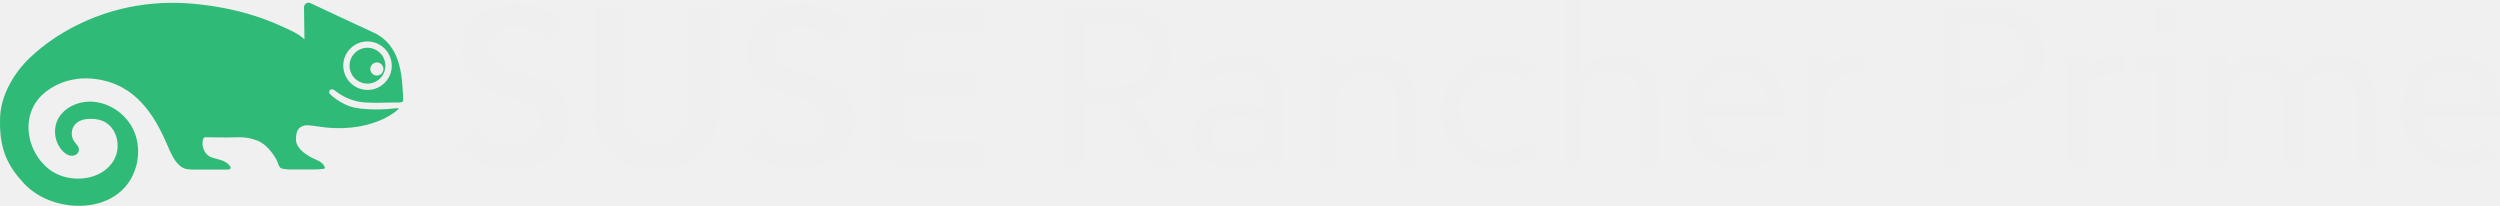
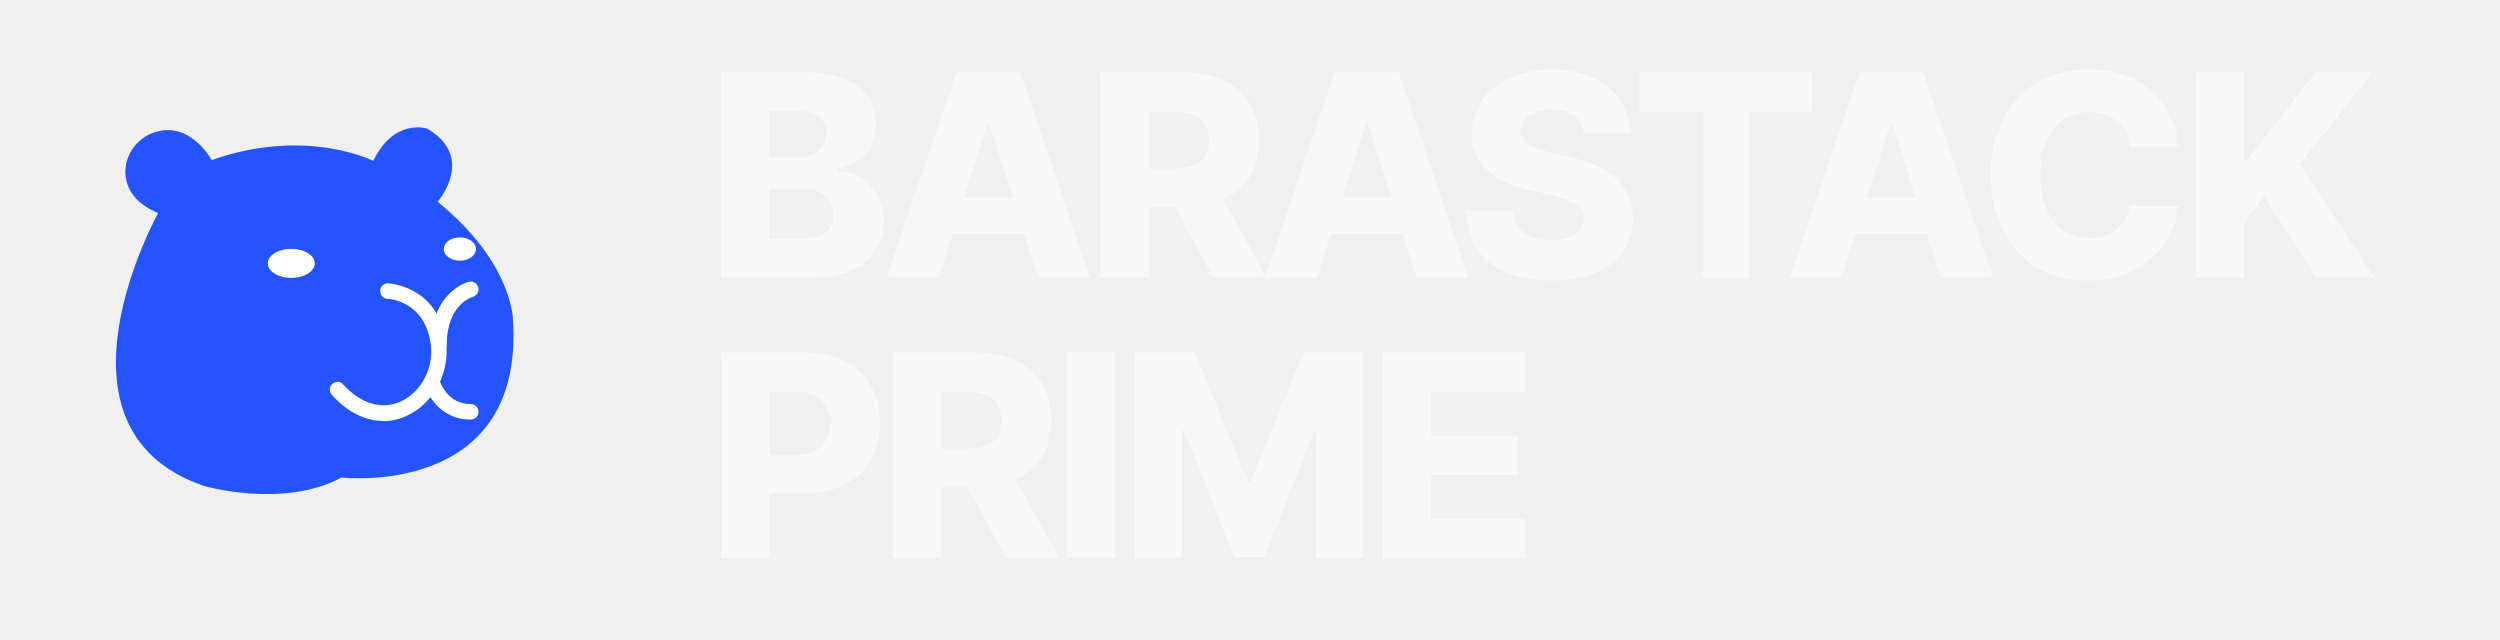
- <svg xmlns="http://www.w3.org/2000/svg" id="Layer_2" viewBox="0 0 439.57 36.19">
+ <svg xmlns="http://www.w3.org/2000/svg" id="Layer_1" data-name="Layer 1" viewBox="0 0 129 33">
  <defs>
-     <style>.cls-1{fill:#30ba78;}.cls-2{fill:#efefef;}</style>
+     <style>
+       .cls-1 {
+         fill: #fff;
+       }
+ 
+       .cls-2 {
+         fill: none;
+       }
+ 
+       .cls-3 {
+         fill: #2354ff;
+       }
+ 
+       .cls-4 {
+         fill: #f8f8f8;
+       }
+     </style>
  </defs>
-   <g id="Layer_1-2">
-     <g id="Layer_1-3">
-       <path class="cls-1" d="M67.08,11.32c-.45-.46-1.18-.46-1.63,0-.5.5-.44,1.37.18,1.78.38.25.89.25,1.27,0,.62-.41.68-1.28.18-1.78M65.59,7.4c-3.08-.72-5.85,2.04-5.12,5.12.37,1.57,1.61,2.81,3.18,3.18,3.08.72,5.85-2.05,5.12-5.12-.37-1.57-1.61-2.81-3.18-3.18M45.26,24.73c-2.01-.74-2.78-.59-5.35-.56-1.78.02-1.84-.04-3.87-.04-.63,0-.86,3,1.41,3.63.99.27,2.07.45,2.81,1.21.33.34.52.85-.25.85h-5.63c-.99,0-1.92.02-2.67-.61-1.14-.96-1.67-2.28-2.24-3.6-.59-1.36-1.23-2.71-1.97-3.99-1.49-2.56-3.45-4.87-6.09-6.28-3.29-1.77-8.88-2.64-13.31.76-4.66,3.58-3.66,10.29.42,13.57,1.61,1.3,3.71,1.84,5.78,1.72,4.03-.24,7.01-3.21,6.27-6.87-.25-1.23-.96-2.38-2.04-3.02-.77-.45-1.67-.61-2.56-.61-.95,0-1.97.2-2.65.86-.81.78-.94,2.17-.29,3.1.36.51.94.94.84,1.61-.07.45-.44.79-.89.89-.76.17-1.45-.26-1.96-.79-1.31-1.35-1.72-3.5-1-5.24.94-2.28,3.57-3.53,6.03-3.45,3.18.11,6.17,2.2,7.47,5.1,1.3,2.9.91,6.46-.88,9.08-3.99,5.83-13.84,5.14-18.41.22C1.36,29.19-.2,26.19.02,20.62c.15-3.94,2.43-7.82,5.32-10.55C10.06,5.63,16.28,2.59,22.6,1.28c3.84-.79,7.81-.98,11.71-.59,3.44.34,6.86.97,10.16,2,1.64.51,3.25,1.12,4.81,1.83,1.38.63,3.18,1.32,4.25,2.41,0-1.98-.08-4.15-.08-5.66,0-.58.61-.97,1.13-.72,2.24,1.04,7.53,3.54,11.07,5.16,4.74,2.16,5.07,7.27,5.24,11.79,0,.1,0,.21-.04.29-.15.31-.95.23-1.24.23-.57,0-1.42,0-1.99.03-1.13.05-2.23.03-3.36-.03-2.09-.1-4.11-1.03-5.47-2.17-.13-.11-.57-.24-.78-.02-.21.22-.14.57-.02.68.78.78,1.62,1.29,2.6,1.8,1.24.64,2.6.8,3.97.88,1.47.09,2.95.07,4.42-.09,1.23-.12,1.54-.21.33.69-1.06.79-2.3,1.36-3.55,1.78-1.79.61-3.69.91-5.58.96-1.15.03-2.29-.03-3.43-.18-.59-.07-1.17-.18-1.76-.24-.48-.05-.98-.14-1.45-.04-.43.09-.83.33-1.11.68-.37.49-.5,1.83-.29,2.41.42,1.13,1.34,1.78,2.3,2.36,1.05.62,2.43.84,2.7,2.03.06.25-2.18.26-2.43.25h-2.97s-1.62.04-2.24-.19c-.02,0-.04-.02-.06-.02-.34-.18-.49-.64-.61-.99-.17-.49-.46-.98-.81-1.48-.67-.96-1.7-2-2.78-2.4M67.76,11.55c0,1.74-1.41,3.15-3.15,3.15s-3.15-1.41-3.15-3.15,1.41-3.15,3.15-3.15,3.15,1.41,3.15,3.15" />
+   <g>
+     <g>
+       <path class="cls-4" d="M37.22,3.73h4.38c2.37,0,3.6,1.08,3.6,2.7,0,1.22-.82,2.05-1.98,2.29v.1c1.27.06,2.39,1.03,2.39,2.56,0,1.71-1.33,2.96-3.68,2.96h-4.72V3.73ZM42.65,6.9c0-.72-.54-1.17-1.44-1.17h-1.51v2.39h1.48c.85,0,1.46-.45,1.46-1.22ZM43.01,11.1c0-.83-.62-1.36-1.61-1.36h-1.68v2.58h1.64c1.14,0,1.66-.45,1.66-1.22Z" />
+       <path class="cls-4" d="M45.75,14.34l3.6-10.61h3.31l3.59,10.61h-2.68l-.72-2.27h-3.69l-.72,2.27h-2.7ZM52.25,10.17l-1.2-3.81h-.09l-1.2,3.81h2.49Z" />
+       <path class="cls-4" d="M56.78,3.73h4.34c2.39,0,3.85,1.35,3.85,3.52,0,1.46-.67,2.5-1.83,3.03l2.21,4.06h-2.74l-1.95-3.65h-1.39v3.65h-2.49V3.73ZM60.59,8.7c1.17,0,1.8-.45,1.8-1.45s-.63-1.49-1.8-1.49h-1.32v2.94h1.32Z" />
+       <path class="cls-4" d="M65.27,14.34l3.6-10.61h3.31l3.59,10.61h-2.68l-.72-2.27h-3.69l-.72,2.27h-2.7ZM71.78,10.17l-1.2-3.81h-.09l-1.2,3.81h2.49Z" />
+       <path class="cls-4" d="M80.06,5.65c-1.01,0-1.52.44-1.54,1.04-.01.66.63.98,1.58,1.19l.92.22c2.04.45,3.22,1.46,3.24,3.16-.01,2.01-1.57,3.22-4.2,3.22s-4.35-1.2-4.39-3.63h2.4c.06,1.03.82,1.55,1.96,1.55,1.05,0,1.68-.47,1.7-1.14-.01-.62-.56-.94-1.73-1.2l-1.11-.26c-1.83-.42-2.94-1.33-2.94-2.93-.01-1.96,1.73-3.28,4.13-3.28s4.01,1.33,4.04,3.3h-2.4c-.06-.78-.63-1.23-1.66-1.23Z" />
+       <path class="cls-4" d="M84.59,3.73h8.92v2.04h-3.22v8.57h-2.48V5.77h-3.22v-2.04Z" />
+       <path class="cls-4" d="M92.34,14.34l3.6-10.61h3.31l3.59,10.61h-2.68l-.72-2.27h-3.69l-.72,2.27h-2.7ZM98.84,10.17l-1.2-3.81h-.09l-1.2,3.81h2.49Z" />
+       <path class="cls-4" d="M107.81,5.79c-1.57,0-2.52,1.19-2.52,3.25s.98,3.25,2.5,3.25c1.14,0,1.93-.62,2.12-1.66h2.52c-.21,1.9-1.82,3.85-4.69,3.85s-5.01-1.96-5.01-5.45,2.18-5.45,5.01-5.45c2.55,0,4.42,1.44,4.69,3.97h-2.52c-.15-1.08-.92-1.77-2.11-1.77Z" />
+       <path class="cls-4" d="M113.29,3.73h2.49v4.53h.15l3.56-4.53h2.96l-3.79,4.73,3.85,5.87h-2.99l-2.68-4.2-1.05,1.3v2.9h-2.49V3.73Z" />
    </g>
-     <path class="cls-2" d="M80.39,25.52l3.04-3.04c2.16,2.2,4.16,3.12,6.52,3.12,3.16,0,5.04-1.6,5.04-3.96,0-6.44-13.96-2.8-13.96-12.48,0-5.2,3.88-8.52,9.76-8.52,3.6,0,6.6,1.4,8.48,3.52l-3.12,3.12c-1.6-1.64-3.24-2.48-5.36-2.48-2.96,0-4.88,1.52-4.88,3.88,0,6.08,14.08,2.12,14.08,12.24,0,5.36-4.12,8.84-10.2,8.84-4.2,0-7.24-1.68-9.4-4.24Z" />
-     <path class="cls-2" d="M104.47,19.52V1.2h4.92v17.92c0,4.08,2.36,6.08,5.96,6.08s5.92-2,5.92-6.08V1.2h4.92v18.32c0,6.84-4.32,10.24-10.84,10.24s-10.88-3.4-10.88-10.24Z" />
-     <path class="cls-2" d="M130.67,25.52l3.04-3.04c2.16,2.2,4.16,3.12,6.52,3.12,3.16,0,5.04-1.6,5.04-3.96,0-6.44-13.96-2.8-13.96-12.48,0-5.2,3.88-8.52,9.76-8.52,3.6,0,6.6,1.4,8.48,3.52l-3.12,3.12c-1.6-1.64-3.24-2.48-5.36-2.48-2.96,0-4.88,1.52-4.88,3.88,0,6.08,14.08,2.12,14.08,12.24,0,5.36-4.12,8.84-10.2,8.84-4.2,0-7.24-1.68-9.4-4.24Z" />
-     <path class="cls-2" d="M154.43,24.52V5.88c0-2.72,1.96-4.68,4.68-4.68h13.6v4.48h-11.96c-.84,0-1.48.64-1.48,1.44v5.88h12.6v4.28h-12.6v6c0,.8.64,1.44,1.48,1.44h11.96v4.48h-13.6c-2.72,0-4.68-1.96-4.68-4.68Z" />
-     <path class="cls-2" d="M187.51,1.2h9c5.64,0,9.4,2.88,9.4,8.36,0,4.72-2.52,7.32-6.52,8.12l7.36,11.52h-3.96l-7-11.24h-4.88v11.24h-3.4V1.2ZM196.35,15.04c3.64,0,6.08-1.68,6.08-5.4,0-3.52-2.44-5.52-6.08-5.52h-5.44v10.92h5.44Z" />
-     <path class="cls-2" d="M222.91,27.28c-1.08,1.52-2.96,2.32-5.68,2.32-4.56,0-7.4-2.28-7.4-5.68s2.8-5.96,7.76-5.96c2.08,0,3.72.48,4.92,1.32v-2.52c0-2.88-1.48-4.28-4.48-4.28-2,0-4.36.76-6.04,2.28l-1.52-2.2c1.72-1.96,4.72-3,7.68-3,4.48,0,7.56,2.4,7.56,7.16v6.16c0,2.12,0,4.2.12,6.32h-2.92v-1.92ZM217.83,27.16c2.88,0,4.68-1.28,4.68-3.32s-1.76-3.28-4.68-3.28-4.76,1.28-4.76,3.28,1.88,3.32,4.76,3.32Z" />
-     <path class="cls-2" d="M231.99,9.96h3.12v3.04c1.56-2.64,4.32-3.44,6.36-3.44,4.32,0,7.28,2.8,7.28,8.32v11.32h-3.2v-10.84c0-4.12-2.08-5.84-4.88-5.84-2.96,0-5.44,2.04-5.44,5.88v10.8h-3.24V9.96Z" />
-     <path class="cls-2" d="M253.51,19.8v-.48c0-5.76,4.2-9.76,9.88-9.76,2.76,0,5.2,1.08,6.76,2.96l-2,2c-1.2-1.28-2.8-1.96-4.76-1.96-3.84,0-6.68,2.68-6.68,6.76v.48c0,4.08,2.84,6.8,6.72,6.8,1.92,0,3.52-.6,4.84-1.92l1.96,1.96c-1.6,1.88-4.08,2.96-6.84,2.96-5.72,0-9.88-4.04-9.88-9.8Z" />
-     <path class="cls-2" d="M274.87,0h3.12v13c1.56-2.64,4.32-3.44,6.36-3.44,4.32,0,7.28,2.8,7.28,8.32v11.32h-3.2v-10.84c0-4.12-2.08-5.84-4.88-5.84-2.96,0-5.44,2.04-5.44,5.88v10.8h-3.24V0Z" />
-     <path class="cls-2" d="M296.39,19.68v-.4c0-5.56,3.6-9.72,9-9.72s8.92,4.36,8.16,11h-13.92c.36,3.56,2.8,6.08,6.56,6.08,2,0,3.56-.48,4.72-1.52l1.84,2c-1.48,1.6-3.92,2.48-6.72,2.48-5.72,0-9.64-4.04-9.64-9.92ZM310.47,17.92c-.04-3.52-2.08-5.56-5.04-5.56-3.24,0-5.32,2.2-5.76,5.56h10.8Z" />
-     <path class="cls-2" d="M317.75,9.96h3.16v3.08c.92-2.44,2.96-3.16,5.32-3.16h1.64v3.2h-1.92c-3.12,0-4.96,1.52-4.96,4.72v11.4h-3.24V9.96Z" />
-     <path class="cls-2" d="M341.47,1.2h8.68c5.6,0,9.36,3.12,9.36,8.44s-3.76,8.4-9.36,8.4h-5.28v11.16h-3.4V1.2ZM350.31,15.16c3.48,0,5.84-2.16,5.84-5.52s-2.36-5.48-5.84-5.48h-5.44v11h5.44Z" />
-     <path class="cls-2" d="M363.47,9.96h3.16v3.08c.92-2.44,2.96-3.16,5.32-3.16h1.64v3.2h-1.92c-3.12,0-4.96,1.52-4.96,4.72v11.4h-3.24V9.96Z" />
-     <path class="cls-2" d="M379.03,12.76h-3.72v-2.8h6.92v19.24h-3.2V12.76ZM378.91,1.08h3.52v4.64h-3.52V1.08Z" />
-     <path class="cls-2" d="M388.59,9.96h3.12v3c1.48-2.56,3.96-3.4,6.08-3.4,2.8,0,4.96,1.24,6.08,3.76,1.6-2.88,4.48-3.76,6.6-3.76,4.2,0,7.08,2.68,7.08,8.2v11.44h-3.2v-11.04c0-3.96-1.84-5.64-4.64-5.64s-5,2-5,5.64v11.04h-3.24v-11.04c0-3.96-1.84-5.64-4.6-5.64s-5.04,2-5.04,5.64v11.04h-3.24V9.96Z" />
-     <path class="cls-2" d="M422.31,19.68v-.4c0-5.56,3.6-9.72,9-9.72s8.92,4.36,8.16,11h-13.92c.36,3.56,2.8,6.08,6.56,6.08,2,0,3.56-.48,4.72-1.52l1.84,2c-1.48,1.6-3.92,2.48-6.72,2.48-5.72,0-9.64-4.04-9.64-9.92ZM436.39,17.92c-.04-3.52-2.08-5.56-5.04-5.56-3.24,0-5.32,2.2-5.76,5.56h10.8Z" />
+     <g>
+       <path class="cls-4" d="M37.22,18.19h4.34c2.39,0,3.85,1.49,3.85,3.65s-1.49,3.63-3.93,3.63h-1.77v3.33h-2.49v-10.61ZM41.03,23.49c1.17,0,1.8-.66,1.8-1.66s-.63-1.62-1.8-1.62h-1.32v3.28h1.32Z" />
+       <path class="cls-4" d="M46.07,18.19h4.34c2.39,0,3.85,1.35,3.85,3.52,0,1.46-.67,2.5-1.83,3.03l2.21,4.06h-2.74l-1.95-3.65h-1.39v3.65h-2.49v-10.61ZM49.88,23.15c1.17,0,1.8-.45,1.8-1.45s-.63-1.49-1.8-1.49h-1.32v2.94h1.32Z" />
+       <path class="cls-4" d="M57.55,28.79h-2.49v-10.61h2.49v10.61Z" />
+       <path class="cls-4" d="M61.66,18.19l2.74,6.68h.12l2.74-6.68h3.09v10.61h-2.43v-6.59h-.09l-2.58,6.53h-1.58l-2.58-6.56h-.09v6.62h-2.43v-10.61h3.09Z" />
+       <path class="cls-4" d="M71.35,18.19h7.34v2.04h-4.85v2.24h4.47v2.04h-4.47v2.26h4.86v2.04h-7.35v-10.61Z" />
+     </g>
+   </g>
+   <g>
+     <rect class="cls-2" width="32.51" height="32.51" />
+     <path class="cls-3" d="M8.17,10.98s-6.23,11.14,2.34,14.09c0,0,4.08,1.2,7.11-.43,0,0,9.43,1.09,8.85-8.1,0,0,.04-2.94-3.89-6.13,0,0,2-2.28-.53-3.77,0,0-1.7-.58-2.79,1.66,0,0-3.46-1.76-8.34-.04,0,0-.99-1.86-2.7-1.5-1.07.22-1.85,1.22-1.74,2.3.07.68.47,1.43,1.69,1.94Z" />
+     <g>
+       <g>
+         <path class="cls-1" d="M19.77,21.72c-.93,0-1.85-.46-2.65-1.35-.15-.16-.14-.42.03-.56.16-.15.42-.14.56.03.91,1,1.99,1.32,2.96.88,1.06-.48,1.71-1.71,1.56-2.92-.28-2.27-2.15-2.38-2.23-2.38-.22,0-.39-.2-.38-.42,0-.22.22-.41.41-.38.03,0,2.62.13,2.99,3.08.19,1.55-.66,3.12-2.02,3.75-.4.19-.82.28-1.23.28Z" />
+         <path class="cls-1" d="M22.65,18.18h0c-.22,0-.4-.18-.4-.4.01-2.72,1.86-3.22,1.94-3.24.21-.06.43.08.49.29.05.21-.07.43-.29.49-.06.02-1.33.4-1.34,2.47,0,.22-.18.4-.4.4Z" />
+       </g>
+       <path class="cls-1" d="M24.28,21.65c-1.51,0-2.22-1.22-2.39-1.87-.06-.21.07-.43.29-.49.21-.05.43.07.49.29h0c.01.05.36,1.27,1.62,1.27.22,0,.4.18.4.4s-.18.4-.4.4Z" />
+     </g>
+     <ellipse class="cls-1" cx="15.03" cy="13.59" rx="1.21" ry=".75" />
+     <ellipse class="cls-1" cx="23.73" cy="12.85" rx=".83" ry=".6" />
  </g>
</svg>
